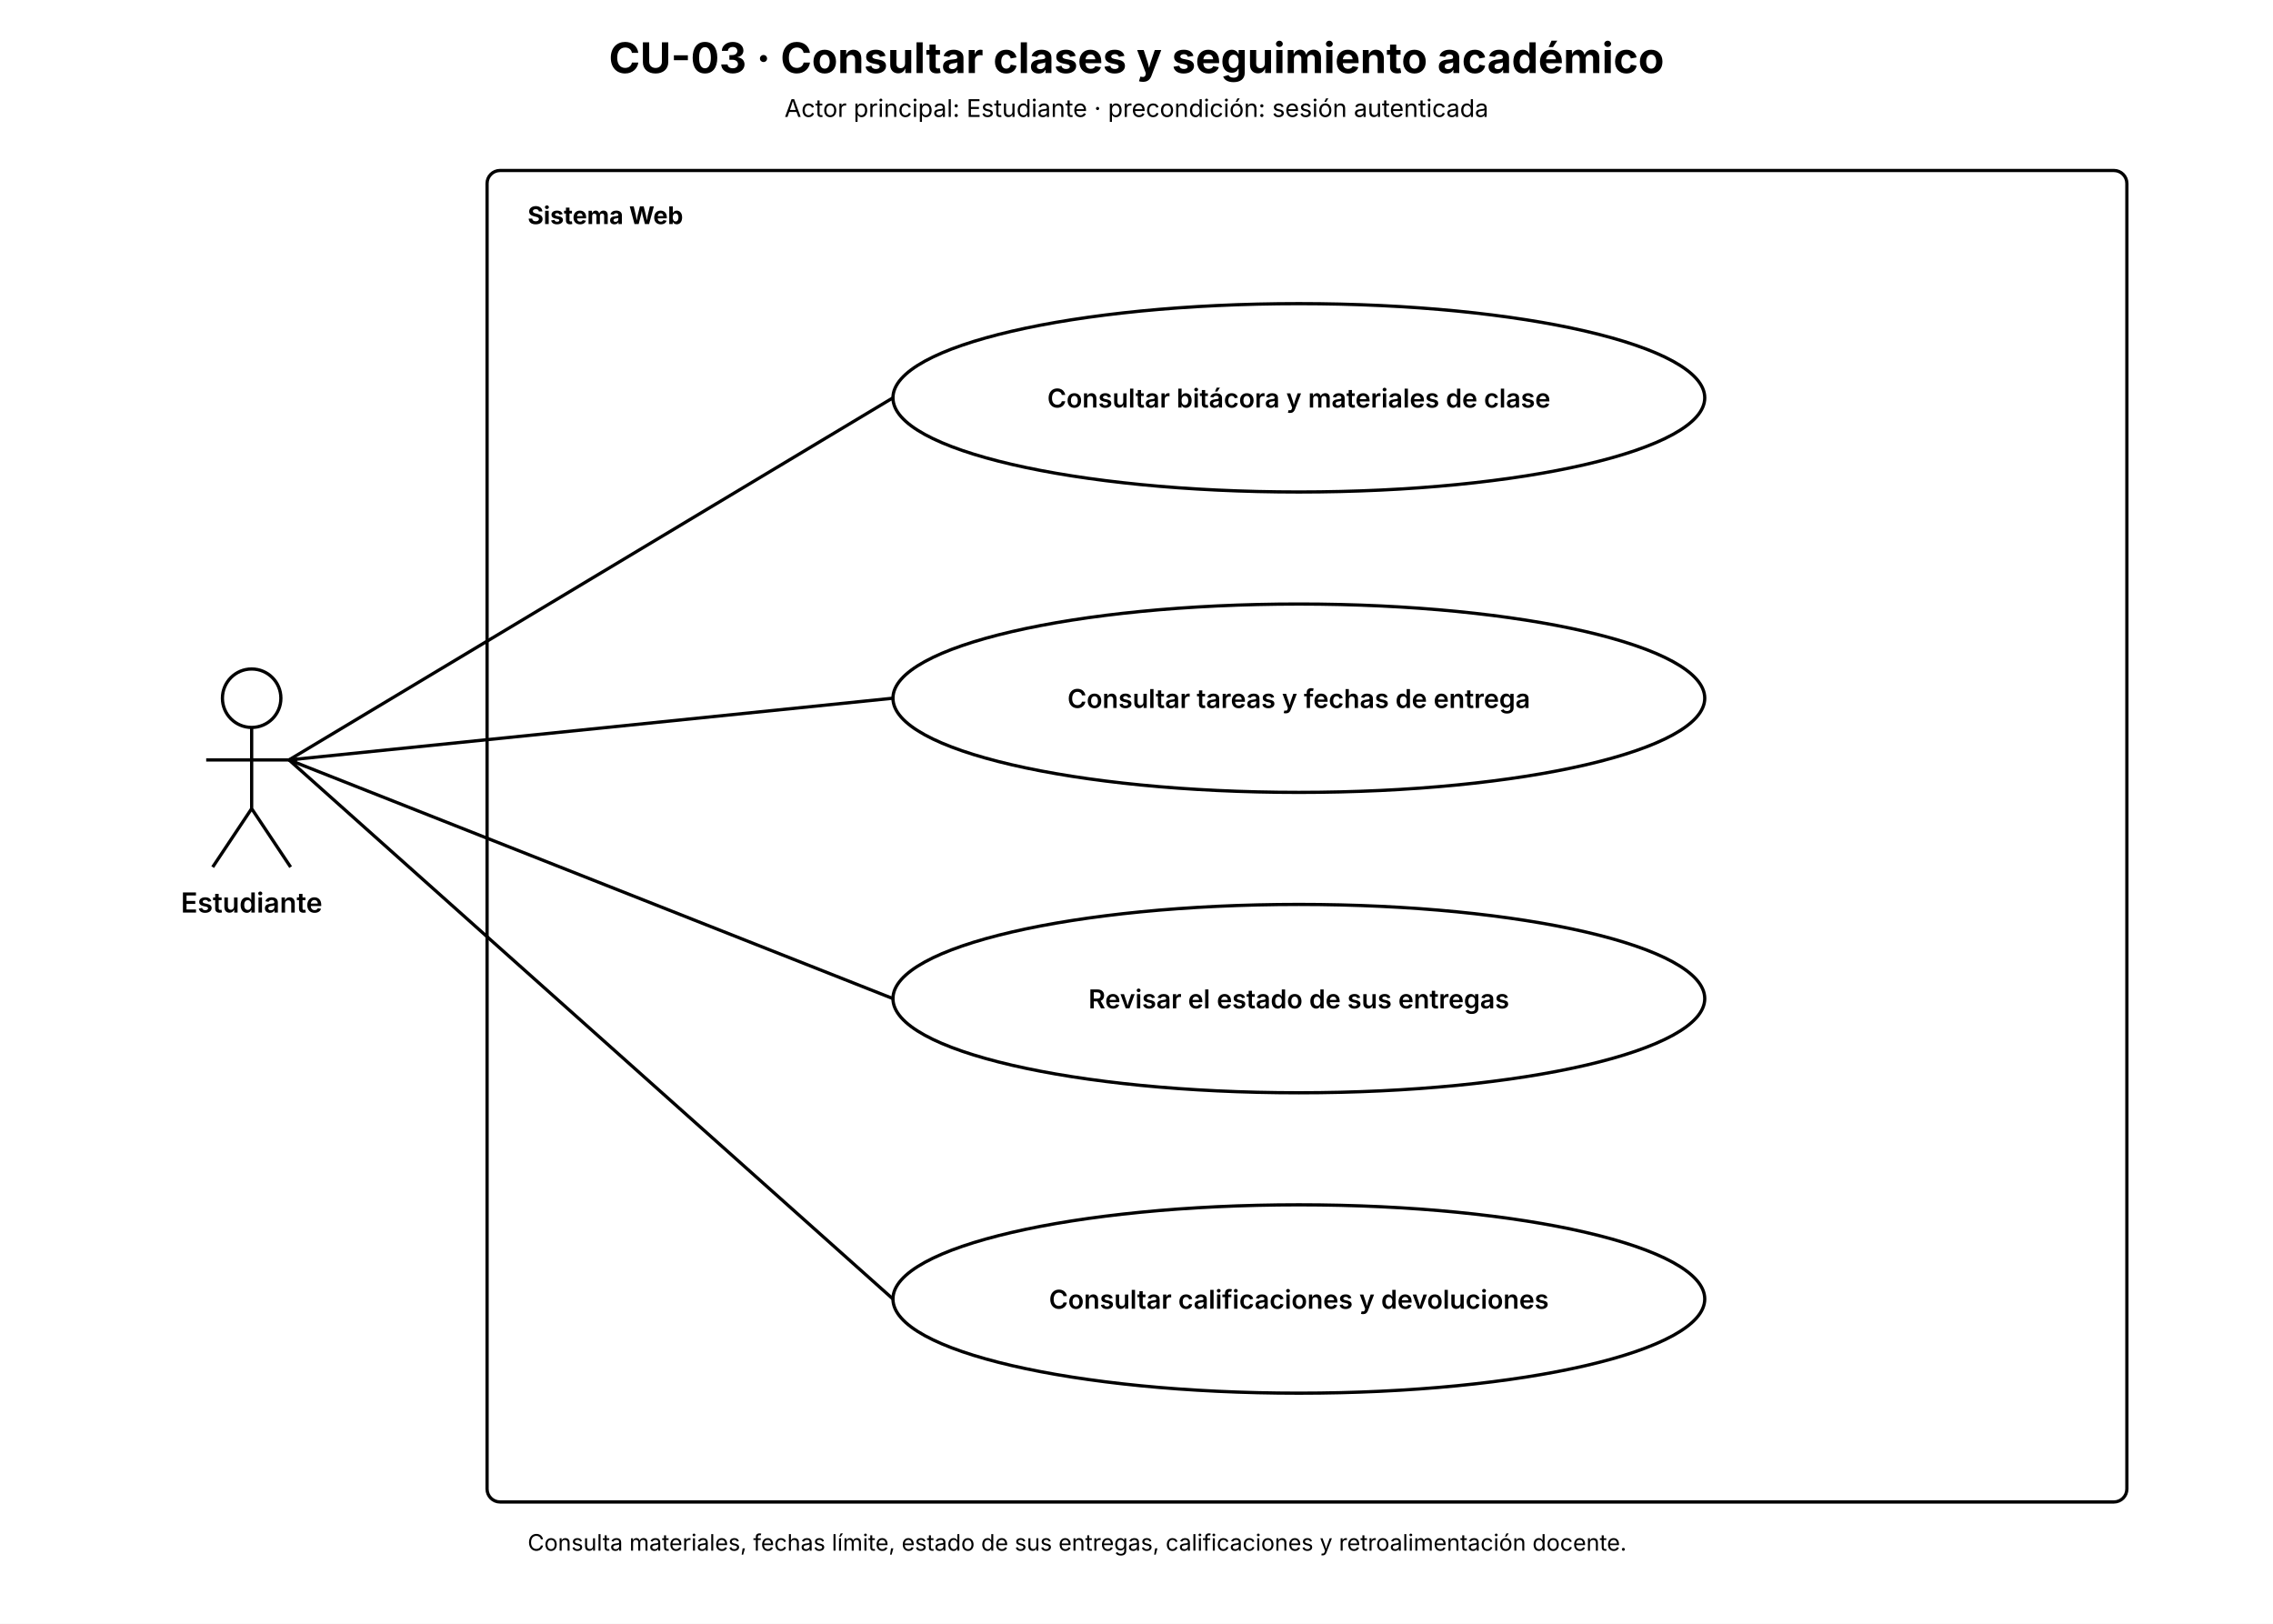
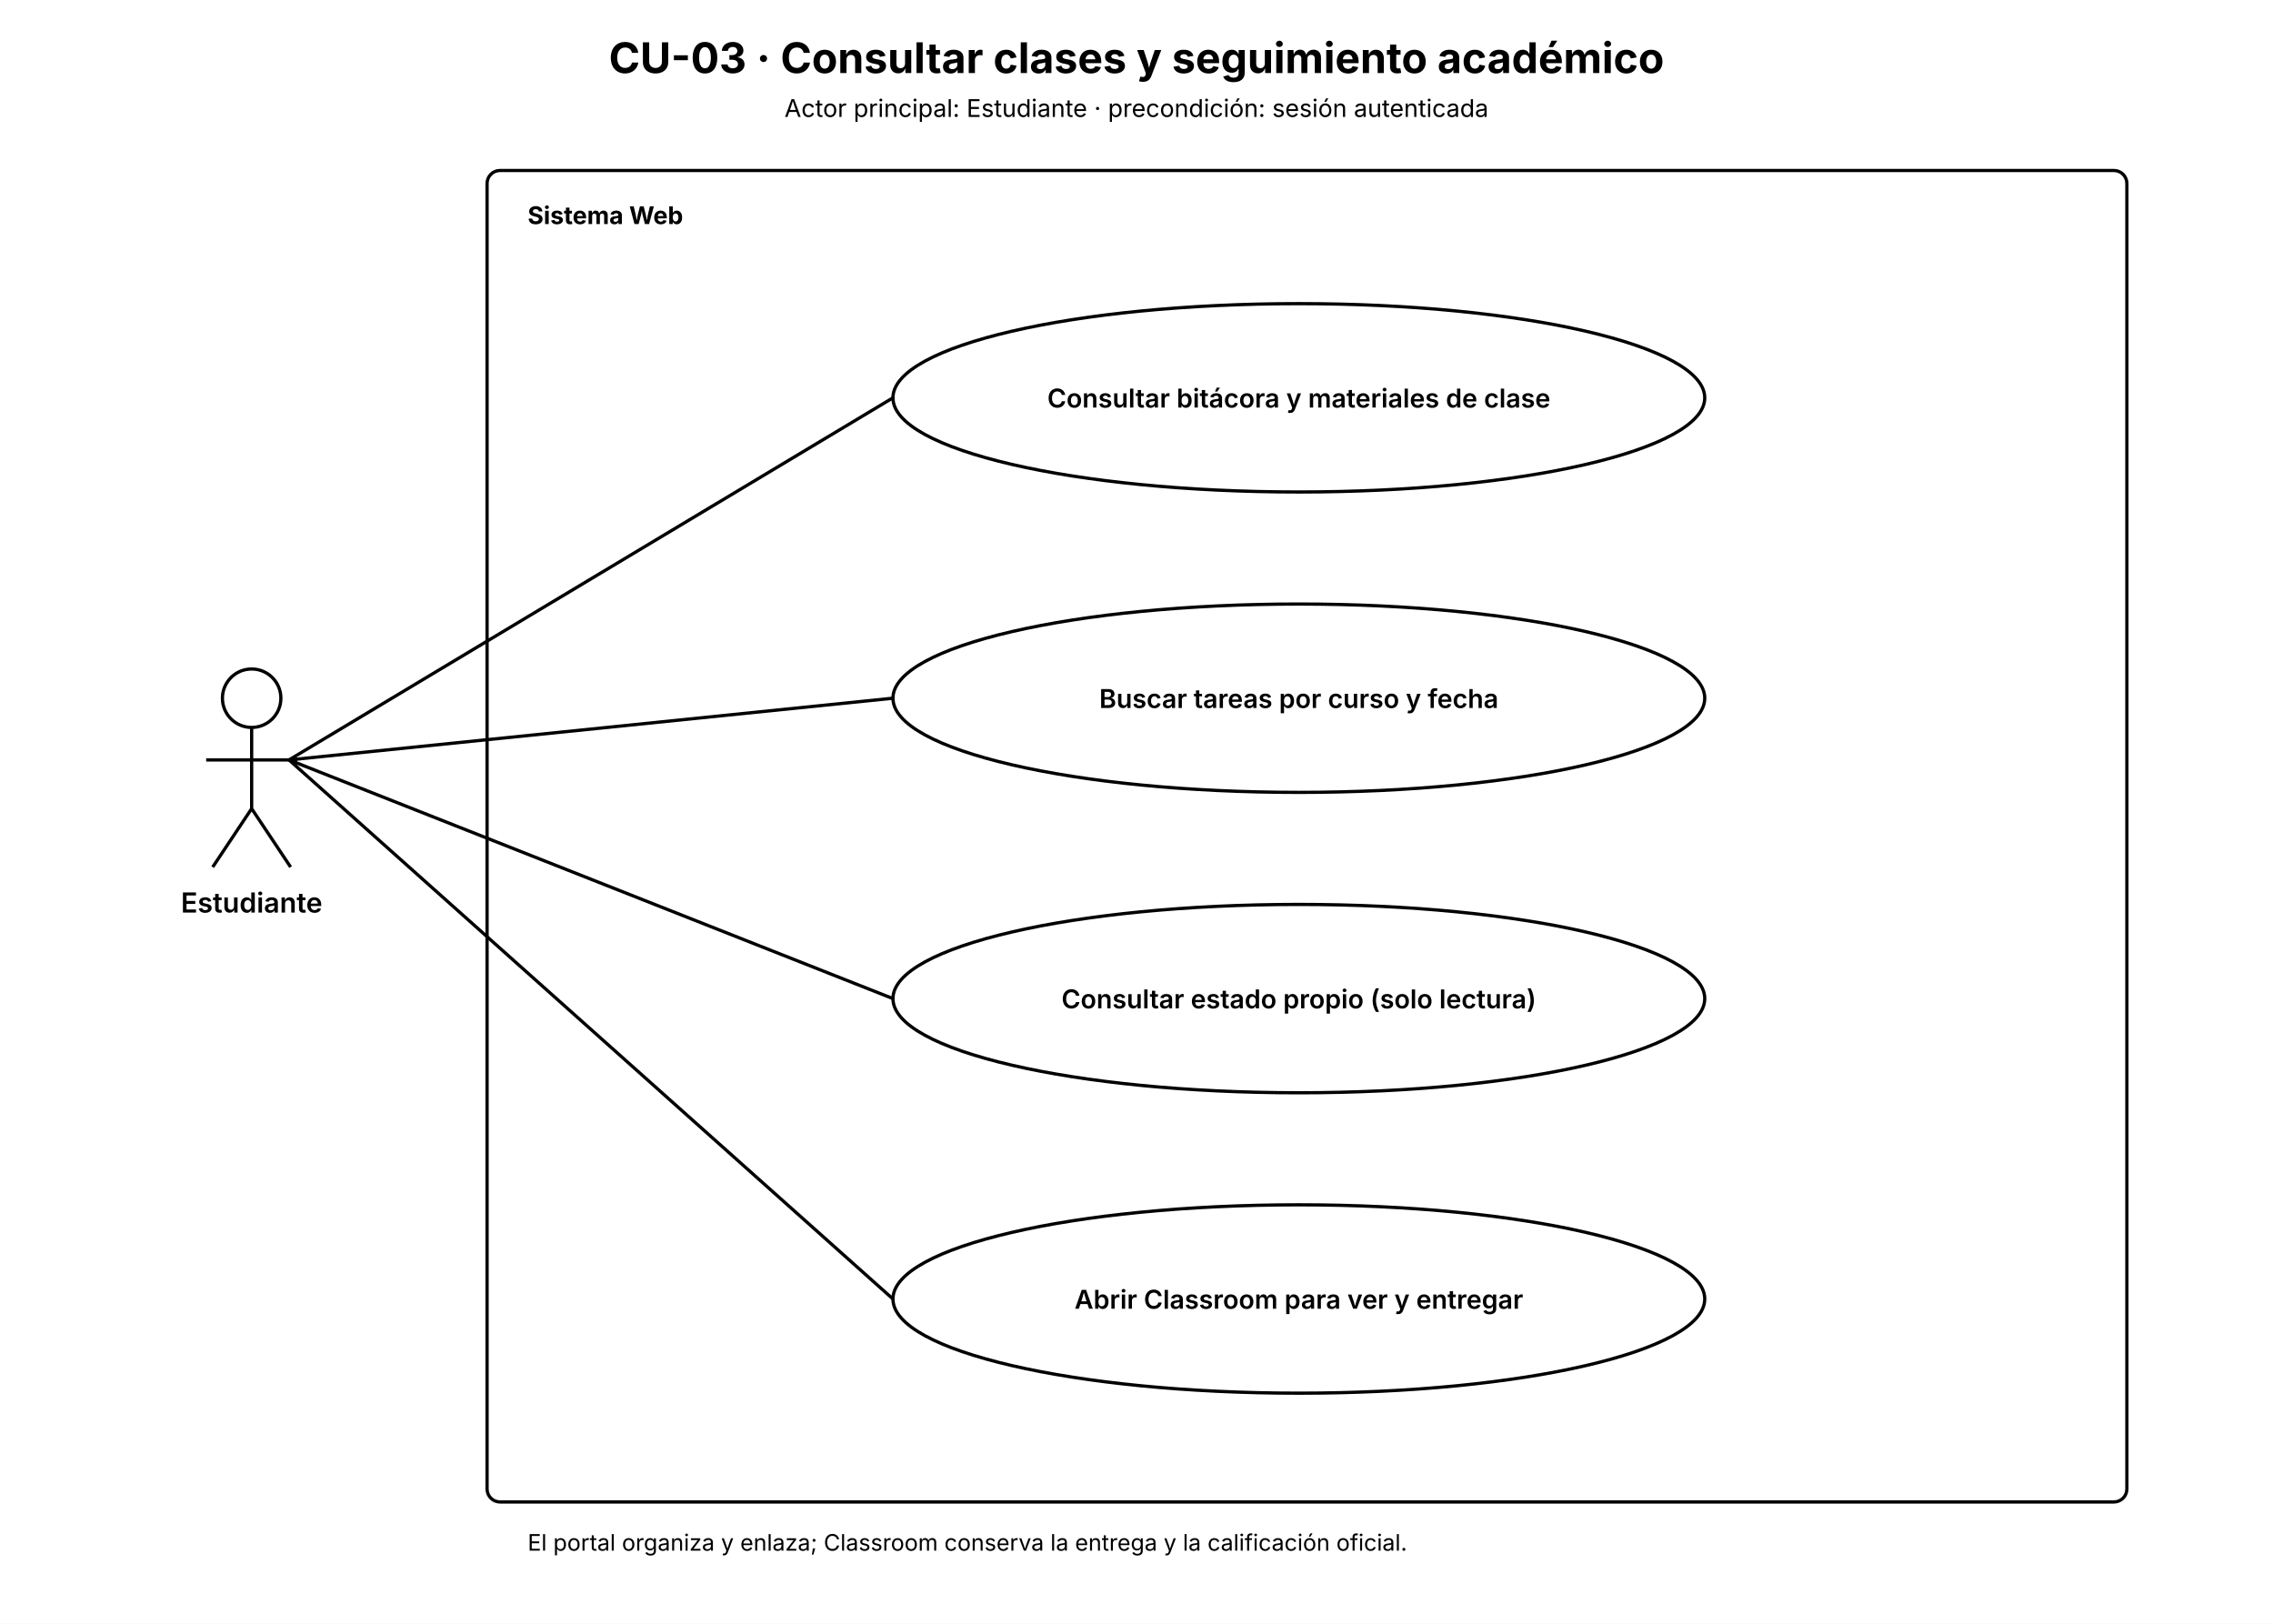
<svg xmlns="http://www.w3.org/2000/svg" width="1400" height="1000" viewBox="0 0 1400 1000" role="img" aria-labelledby="title desc">
  <defs>
    <style>text{font-family:Inter,Arial,sans-serif;fill:#000}.heading{font-size:26px;font-weight:700}.subheading{font-size:15px}.system,.usecase,.maincase{fill:#fff;stroke:#000;stroke-width:2}.label{font-size:16px;font-weight:600;text-anchor:middle}.actor-line{fill:none;stroke:#000;stroke-width:2}.actor-name{font-size:17px;font-weight:600;text-anchor:middle}.note{font-size:14px}</style>
  </defs>
  <rect width="1400" height="1000" fill="#fff" />
  <text class="heading" x="700" y="45" text-anchor="middle">CU-03 · Consultar clases y seguimiento académico</text>
  <text class="subheading" x="700" y="72" text-anchor="middle">Actor principal: Estudiante · precondición: sesión autenticada</text>
  <rect class="system" x="300" y="105" width="1010" height="820" rx="8" />
  <text x="325" y="138" font-size="15" font-weight="700">Sistema Web</text>
  <g class="actor-line">
    <path d="M178 468L550 245" />
    <path d="M178 468L550 430" />
    <path d="M178 468L550 615" />
    <path d="M178 468L550 800" />
  </g>
  <g>
    <ellipse class="usecase maincase" cx="800" cy="245" rx="250" ry="58" />
    <text class="label" x="800" y="251">Consultar bitácora y materiales de clase</text>
    <ellipse class="usecase" cx="800" cy="430" rx="250" ry="58" />
-     <text class="label" x="800" y="436">Consultar tareas y fechas de entrega</text>
+     <text class="label" x="800" y="436">Buscar tareas por curso y fecha</text>
    <ellipse class="usecase" cx="800" cy="615" rx="250" ry="58" />
-     <text class="label" x="800" y="621">Revisar el estado de sus entregas</text>
+     <text class="label" x="800" y="621">Consultar estado propio (solo lectura)</text>
    <ellipse class="usecase" cx="800" cy="800" rx="250" ry="58" />
-     <text class="label" x="800" y="806">Consultar calificaciones y devoluciones</text>
+     <text class="label" x="800" y="806">Abrir Classroom para ver y entregar</text>
  </g>
  <g transform="translate(155 430)">
    <circle class="actor-line" cx="0" cy="0" r="18" />
    <path class="actor-line" d="M0 18V68M-28 38H28M0 68L-24 104M0 68L24 104" />
    <text class="actor-name" x="0" y="132">Estudiante</text>
  </g>
-   <text class="note" x="325" y="955">Consulta materiales, fechas límite, estado de sus entregas, calificaciones y retroalimentación docente.</text>
+   <text class="note" x="325" y="955">El portal organiza y enlaza; Classroom conserva la entrega y la calificación oficial.</text>
</svg>
